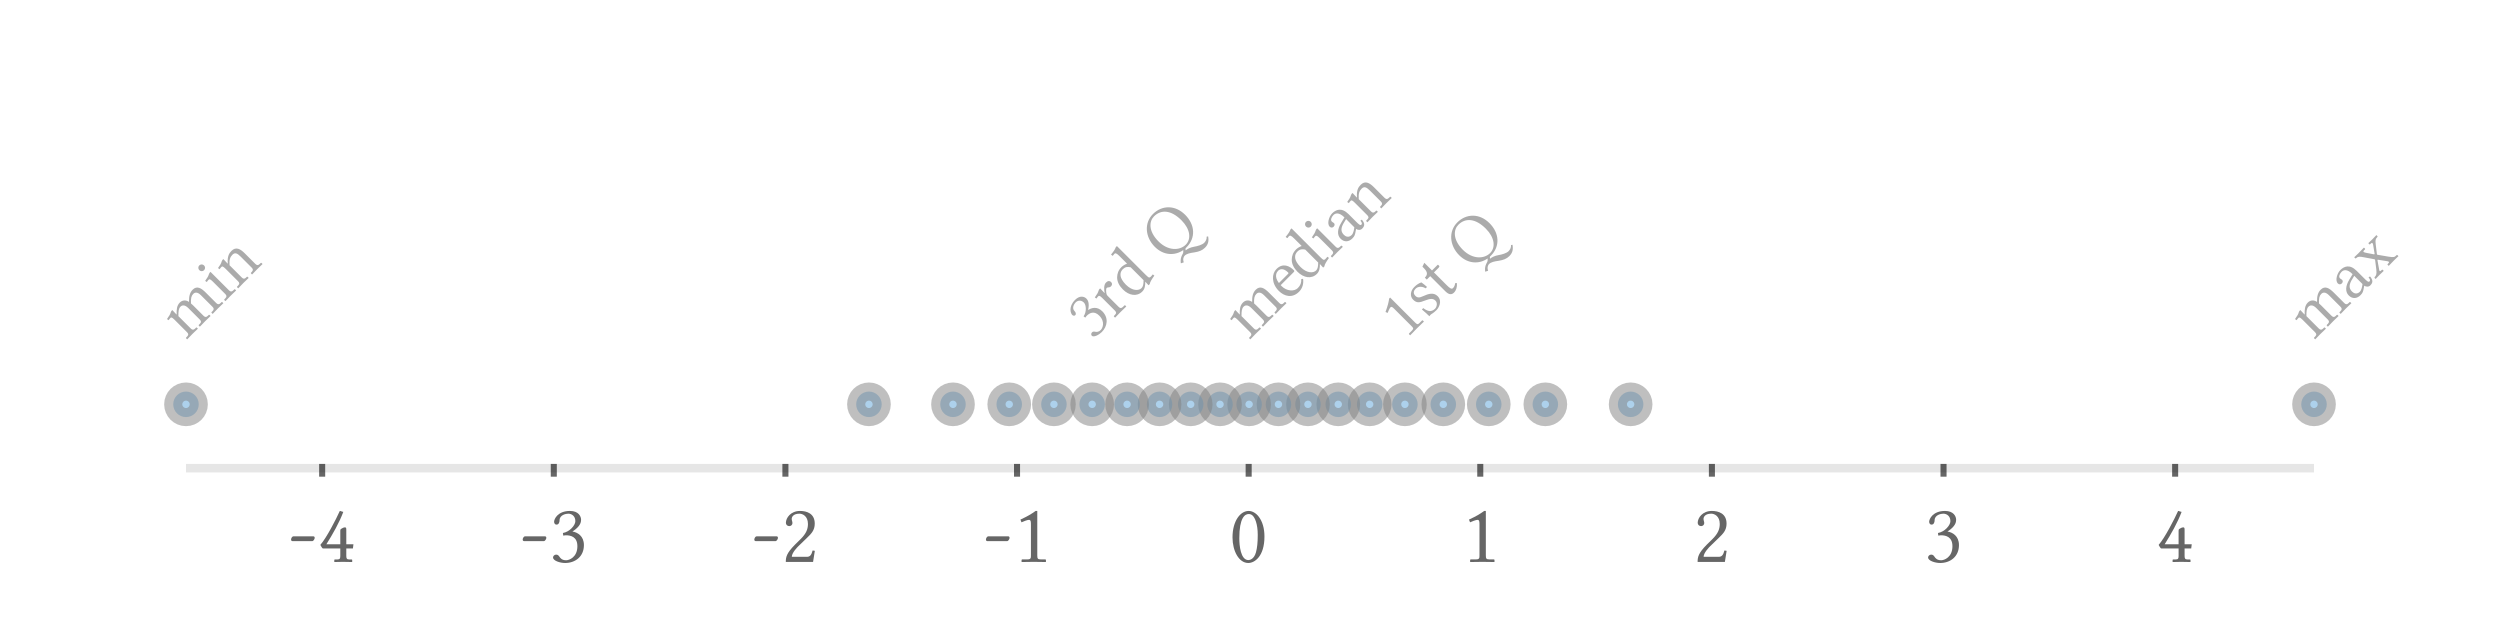
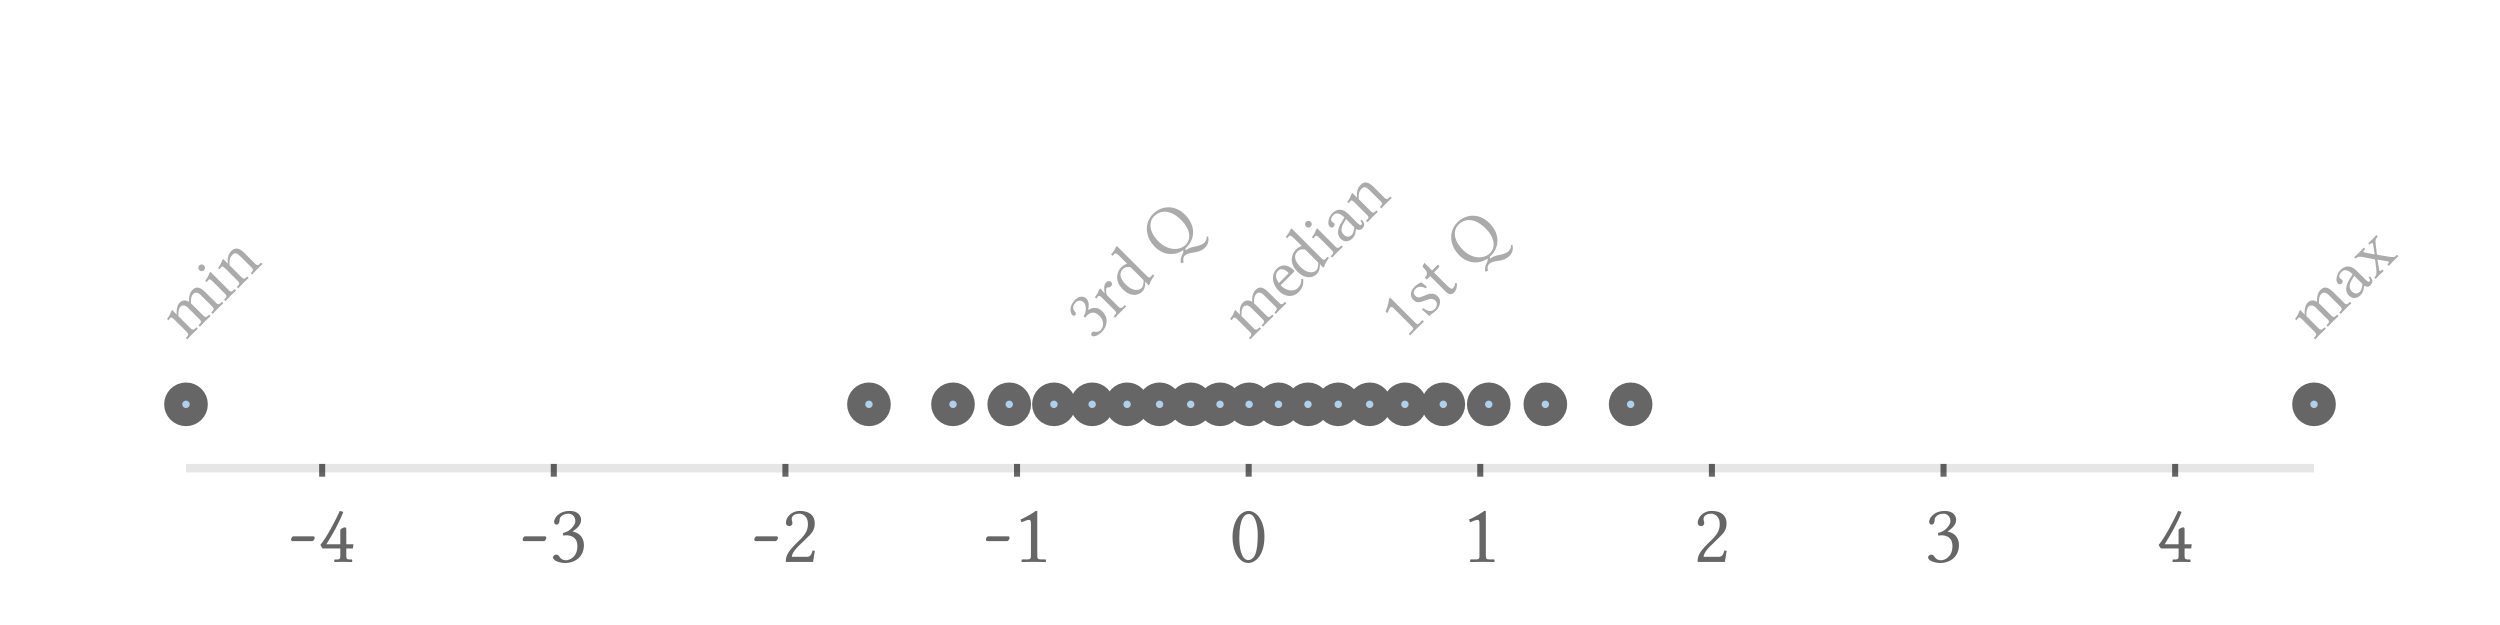
<svg xmlns="http://www.w3.org/2000/svg" height="150" stroke-opacity="1" viewBox="0 0 600 150" font-size="1" width="600" stroke="rgb(0,0,0)" version="1.1">
  <defs />
  <g stroke-linejoin="miter" stroke-opacity="1.0" fill-opacity="0.33" stroke="rgb(0,0,0)" fill-rule="evenodd" stroke-width="0.0" fill="rgb(0,0,0)" stroke-linecap="butt" stroke-miterlimit="10.0">
    <path d="M 555.363,81.716 ZM 561.723,73.631 l -2.755,-2.755 c -0.802,-0.802 -1.413,-0.79 -1.869 -0.335c -0.467,0.467 -0.599,1.078 -0.539 2.288c 0.168,0.12 0.335,0.287 0.503 0.455l 2.503,2.503 c 0.347,0.347 0.647,0.407 1.042 0.012l 0.204,-0.204 c 0.06,-0.06 0.144,-0.072 0.204 -0.012l 0.228,0.228 l -0,0.048 c 0,-0 -0.827,0.779 -1.294 1.246c -0.431,0.431 -1.234,1.282 -1.234 1.282l -0.048,0 l -0.228,-0.228 c -0.06,-0.06 -0.06,-0.132 0 -0.192l 0.24,-0.24 c 0.407,-0.407 0.335,-0.695 -0.012 -1.042l -2.731,-2.731 c -0.802,-0.802 -1.449,-0.802 -1.905 -0.347c -0.419,0.419 -0.515,1.114 -0.491 2.264l 2.97,2.97 c 0.347,0.347 0.647,0.407 1.042 0.012l 0.228,-0.228 c 0.048,-0.048 0.132,-0.06 0.192 -0l 0.228,0.228 l -0,0.048 c 0,-0 -0.839,0.79 -1.306 1.258c -0.431,0.431 -1.222,1.27 -1.222 1.27l -0.048,0 l -0.228,-0.228 c -0.06,-0.06 -0.06,-0.132 0 -0.192l 0.228,-0.228 c 0.407,-0.407 0.335,-0.695 -0.012 -1.042l -2.982,-2.982 c -0.683,-0.683 -0.839,-0.623 -0.994 -0.467c -0.156,0.156 -0.287,0.311 -0.443 0.563l -0.395,-0.276 c 0.623,-0.886 0.743,-1.102 0.898 -1.593c 0.06,-0.18 0.12,-0.311 0.204 -0.395l 0.18,-0.18 l 1.006,1.078 l 0.036,-0.036 c -0.036,-1.162 0.024,-2.108 0.767 -2.851c 0.671,-0.671 1.581,-0.599 2.192 -0.132c -0.024,-1.413 0.228,-2.288 0.874 -2.935c 1.054,-1.054 2.108,-0.359 3.174 0.707l 2.491,2.491 c 0.347,0.347 0.647,0.407 1.042 0.012l 0.228,-0.228 c 0.048,-0.048 0.132,-0.06 0.192 -0l 0.228,0.228 l -0,0.048 c 0,-0 -0.839,0.79 -1.306 1.258c -0.431,0.431 -1.222,1.27 -1.222 1.27l -0.048,0 l -0.228,-0.228 c -0.06,-0.06 -0.06,-0.132 0 -0.192l 0.228,-0.228 c 0.395,-0.395 0.335,-0.695 -0.012 -1.042ZM 564.466,72.613 ZM 565.017,66.192 l -0.707,1.186 c -0.731,1.377 -0.335,2.084 0.204 2.623c 0.371,0.371 1.114,0.755 1.869 -0c 0.359,-0.359 0.563,-1.258 0.611 -1.833l -1.976,-1.976 ZM 565.017,66.192 ZM 568.862,68.504 c -0.455,0.455 -1.114,0.299 -1.449 0.06l -0.084,0.467 c -0.168,0.934 -0.252,1.258 -0.802 1.809c -0.839,0.839 -1.929,0.97 -2.827 0.072c -0.91,-0.91 -0.755,-2.312 0.096 -3.737l 0.827,-1.377 c -1.353,-1.353 -2.228,-0.982 -2.635 -0.575c -0.455,0.455 -0.779,1.186 -0.407 1.557c 0.132,0.132 0.228,0.18 0.276 0.204c 0.072,0.024 0.168,0.096 0.252 0.18c 0.156,0.156 0.276,0.515 -0.072 0.862c -0.287,0.287 -0.671,0.287 -0.958 -0c -0.695,-0.695 -0.18,-2.432 0.587 -3.198c 0.874,-0.874 2.24,-1.521 3.941 0.18l 1.761,1.761 c 0.731,0.731 1.054,1.03 1.33 0.755c 0.264,-0.264 0,-0.671 -0.252 -0.946l 0.359,-0.24 c 0.802,0.946 0.671,1.557 0.06 2.168ZM 569.868,67.211 ZM 567.413,60.036 c -0.24,0.24 -0.228,0.347 -0.144 0.431c 0.06,0.06 0.216,0.12 0.563 0.204l 1.809,0.347 c 0.108,0.036 0.18,0.036 0.228 -0.012c 0.036,-0.036 0.036,-0.084 0.024 -0.192l -0.311,-1.869 c -0.036,-0.299 -0.096,-0.503 -0.192 -0.599c -0.096,-0.096 -0.228,-0.06 -0.395 0.108l -0.192,0.192 c -0.036,0.036 -0.096,0.048 -0.156 -0.012l -0.228,-0.228 l 0,-0.072 c 0,-0 0.587,-0.539 0.958 -0.91c 0.383,-0.383 0.946,-0.994 0.946 -0.994l 0.036,0.012 l 0.228,0.228 c 0.084,0.084 0.024,0.168 -0.048 0.24c -0.443,0.443 -0.479,0.767 -0.359 1.773l 0.276,2.288 c 0.012,0.06 0.024,0.096 0.048 0.12c 0.024,0.024 0.072,0.048 0.132 0.06l 2.599,0.443 c 1.33,0.228 1.497,0.084 1.881 -0.299c 0.12,-0.12 0.192,-0.144 0.264 -0.072l 0.228,0.228 l 0.012,0.036 c 0,-0 -0.671,0.623 -1.078 1.03c -0.491,0.491 -1.222,1.27 -1.222 1.27l -0.048,0 l -0.228,-0.228 c -0.06,-0.06 -0.072,-0.12 -0.012 -0.18l 0.144,-0.144 c 0.192,-0.192 0.24,-0.311 0.144 -0.407c -0.108,-0.108 -0.419,-0.156 -0.862 -0.216l -1.653,-0.264 c -0.108,-0.012 -0.156,-0.012 -0.192 0.024c -0.024,0.024 -0.024,0.096 -0 0.216l 0.335,1.845 c 0.06,0.419 0.084,0.515 0.168 0.599c 0.084,0.084 0.204,0.06 0.383 -0.12l 0.168,-0.168 c 0.06,-0.06 0.12,-0.048 0.18 0.012l 0.228,0.228 l -0,0.048 c 0,-0 -0.647,0.599 -1.03 0.982c -0.347,0.347 -0.874,0.922 -0.874 0.922l -0.048,0 l -0.204,-0.204 c -0.072,-0.072 -0.072,-0.168 0.036 -0.276c 0.287,-0.287 0.503,-0.623 0.359 -1.773l -0.287,-2.3 c -0.012,-0.036 -0.024,-0.072 -0.06 -0.108c -0.036,-0.036 -0.072,-0.048 -0.132 -0.06l -2.563,-0.479 c -0.827,-0.156 -1.33,-0.228 -1.749 0.192c -0.084,0.084 -0.204,0.132 -0.252 0.084l -0.228,-0.228 l -0.012,-0.06 l 0.97,-0.922 l 1.306,-1.353 l 0.072,-0 l 0.216,0.216 c 0.06,0.06 0.048,0.144 -0 0.192l -0.18,0.18 Z" />
  </g>
  <g stroke-linejoin="miter" stroke-opacity="1.0" fill-opacity="0.33" stroke="rgb(0,0,0)" fill-rule="evenodd" stroke-width="0.0" fill="rgb(0,0,0)" stroke-linecap="butt" stroke-miterlimit="10.0">
    <path d="M 337.179,81.716 ZM 333.717,73.751 c -0.228,0.228 -0.539,0.97 -0.683 1.353l -0.515,-0.228 c 0.563,-1.545 0.719,-2.204 0.886 -3.234l 0.228,-0.228 l 6.025,6.025 c 0.431,0.431 0.611,0.491 1.006 0.096l 0.623,-0.623 c 0.036,-0.036 0.12,-0.072 0.192 -0l 0.264,0.264 l -1.665,1.617 l -1.641,1.689 l -0.264,-0.264 c -0.024,-0.048 -0.072,-0.12 0 -0.192l 0.719,-0.719 c 0.455,-0.455 0.252,-0.659 -0.096 -1.006l -4.12,-4.12 c -0.407,-0.407 -0.695,-0.695 -0.958 -0.431ZM 342.425,76.47 ZM 341.263,74.278 l 0.311,-0.335 c 0.335,0.264 1.042,0.707 1.581 0.719c 0.252,0.012 0.79,-0.096 1.234 -0.539c 0.419,-0.419 0.707,-1.377 0.12 -1.964c -0.515,-0.515 -1.15,-0.575 -2.503 -0.036c -1.258,0.491 -1.964,0.695 -2.863 -0.204c -0.802,-0.802 -0.671,-2.084 0.276 -3.03c 0.599,-0.599 1.15,-0.934 1.713 -1.114c 0.455,0.311 0.898,0.683 1.353 1.09l -0.311,0.335 c -1.234,-0.731 -2.144,-0.204 -2.396 0.048c -0.455,0.455 -0.743,1.102 -0.084 1.761c 0.479,0.479 0.946,0.491 1.845 0.072c 1.33,-0.611 2.539,-0.958 3.498 -0c 1.186,1.186 0.276,2.791 -0.287 3.354c -0.419,0.419 -0.815,0.719 -1.21 0.946c -0.096,0.072 -0.168,0.12 -0.252 0.204c -0.06,0.06 -0.144,0.168 -0.24 0.311c -0.503,-0.503 -1.15,-1.078 -1.785 -1.617ZM 346.869,72.026 ZM 344.15,65.378 l 3.066,3.066 c 0.743,0.743 1.174,1.03 1.497 0.707c 0.311,-0.311 0.455,-0.647 0.527 -1.198l 0.419,-0.012 c 0.06,0.994 -0.156,1.737 -0.707 2.288c -0.551,0.551 -1.21,0.539 -2.06 -0.311l -3.641,-3.641 l -0.779,0.779 c -0.036,0.036 -0.06,0.036 -0.096 0l -0.371,-0.371 c -0.036,-0.036 -0.036,-0.06 -0.012 -0.084c 0.802,-0.802 0.527,-1.461 -0.383 -2.372l -0.228,-0.228 l 0.455,-0.934 l 1.845,1.845 l 1.318,-1.318 c 0.06,-0.06 0.12,-0.072 0.168 -0.024l 0.24,0.24 c 0.108,0.108 -0.012,0.323 -0.132 0.443l -1.126,1.126 ZM 353.481,65.414 ZM 350.007,53.939 c -1.15,1.15 -1.425,3.51 1.09 6.025c 2.3,2.3 5.091,2.216 6.528 0.779c 1.365,-1.365 1.114,-3.725 -1.03 -5.869c -2.491,-2.491 -4.899,-2.623 -6.588 -0.934ZM 350.007,53.939 ZM 357.469,53.544 c 2.396,2.396 2.611,5.558 0.323 7.846l -0.204,0.204 c -0.048,0.192 -0,0.407 0.024 0.503c 0.431,-0.359 1.15,-0.719 1.988 -0.862c 0.886,-0.144 1.976,-0.467 2.455 -0.946c 0.347,-0.347 0.659,-0.898 0.587 -1.473l 0.359,-0.072 c 0.204,1.138 0.012,1.952 -0.755 2.719c -0.671,0.671 -1.473,0.946 -2.503 1.114c -1.09,0.156 -1.893,0.311 -2.396 0.815c -0.18,0.18 -0.503,0.79 -0.192 1.581l -0.695,0.24 c -0.06,-0.252 -0.204,-1.162 0.395 -2.192c 0.096,-0.168 0.18,-0.347 0.168 -0.455c -0.012,-0.132 -0.012,-0.371 0.012 -0.539c -2.024,1.425 -4.743,1.318 -6.827 -0.767c -2.348,-2.348 -2.599,-5.737 -0.455 -7.881c 2.156,-2.156 5.342,-2.204 7.714 0.168Z" />
  </g>
  <g stroke-linejoin="miter" stroke-opacity="1.0" fill-opacity="0.33" stroke="rgb(0,0,0)" fill-rule="evenodd" stroke-width="0.0" fill="rgb(0,0,0)" stroke-linecap="butt" stroke-miterlimit="10.0">
    <path d="M 299.788,81.716 ZM 306.148,73.631 l -2.755,-2.755 c -0.802,-0.802 -1.413,-0.79 -1.869 -0.335c -0.467,0.467 -0.599,1.078 -0.539 2.288c 0.168,0.12 0.335,0.287 0.503 0.455l 2.503,2.503 c 0.347,0.347 0.647,0.407 1.042 0.012l 0.204,-0.204 c 0.06,-0.06 0.144,-0.072 0.204 -0.012l 0.228,0.228 l -0,0.048 c 0,-0 -0.827,0.779 -1.294 1.246c -0.431,0.431 -1.234,1.282 -1.234 1.282l -0.048,0 l -0.228,-0.228 c -0.06,-0.06 -0.06,-0.132 0 -0.192l 0.24,-0.24 c 0.407,-0.407 0.335,-0.695 -0.012 -1.042l -2.731,-2.731 c -0.802,-0.802 -1.449,-0.802 -1.905 -0.347c -0.419,0.419 -0.515,1.114 -0.491 2.264l 2.97,2.97 c 0.347,0.347 0.647,0.407 1.042 0.012l 0.228,-0.228 c 0.048,-0.048 0.132,-0.06 0.192 -0l 0.228,0.228 l -0,0.048 c 0,-0 -0.839,0.79 -1.306 1.258c -0.431,0.431 -1.222,1.27 -1.222 1.27l -0.048,0 l -0.228,-0.228 c -0.06,-0.06 -0.06,-0.132 0 -0.192l 0.228,-0.228 c 0.407,-0.407 0.335,-0.695 -0.012 -1.042l -2.982,-2.982 c -0.683,-0.683 -0.839,-0.623 -0.994 -0.467c -0.156,0.156 -0.287,0.311 -0.443 0.563l -0.395,-0.276 c 0.623,-0.886 0.743,-1.102 0.898 -1.593c 0.06,-0.18 0.12,-0.311 0.204 -0.395l 0.18,-0.18 l 1.006,1.078 l 0.036,-0.036 c -0.036,-1.162 0.024,-2.108 0.767 -2.851c 0.671,-0.671 1.581,-0.599 2.192 -0.132c -0.024,-1.413 0.228,-2.288 0.874 -2.935c 1.054,-1.054 2.108,-0.359 3.174 0.707l 2.491,2.491 c 0.347,0.347 0.647,0.407 1.042 0.012l 0.228,-0.228 c 0.048,-0.048 0.132,-0.06 0.192 -0l 0.228,0.228 l -0,0.048 c 0,-0 -0.839,0.79 -1.306 1.258c -0.431,0.431 -1.222,1.27 -1.222 1.27l -0.048,0 l -0.228,-0.228 c -0.06,-0.06 -0.06,-0.132 0 -0.192l 0.228,-0.228 c 0.395,-0.395 0.335,-0.695 -0.012 -1.042ZM 308.891,72.613 ZM 306.938,67.929 l 2.204,-2.204 c 0.12,-0.12 0.108,-0.228 0 -0.335c -1.114,-1.114 -1.964,-0.839 -2.396 -0.407c -0.276,0.276 -1.066,1.282 0.192 2.947ZM 306.938,67.929 ZM 312.305,66.971 l 0.431,-0.048 c 0.168,1.078 -0.096,2.228 -0.958 3.09c -1.641,1.641 -3.558,1.114 -4.863 -0.192c -1.821,-1.821 -1.713,-4.109 -0.575 -5.246c 1.581,-1.581 3.186,-0.719 4.192 0.287c 0.132,0.132 0.12,0.287 -0.012 0.419l -3.15,3.15 c 0.06,0.084 0.132,0.156 0.228 0.252c 1.222,1.222 3.018,1.318 3.881 0.455c 0.659,-0.659 0.862,-1.294 0.827 -2.168ZM 313.431,68.073 ZM 316.365,63.006 l -3.102,-3.102 c -0.743,-0.168 -1.318,-0.096 -1.881 0.467c -0.24,0.24 -0.695,0.767 -0.515 1.713c 0.084,0.419 0.395,1.138 1.258 2c 1.569,1.569 3.102,1.473 3.749 0.827c 0.395,-0.395 0.479,-0.958 0.491 -1.905ZM 316.365,63.006 ZM 309.969,54.813 l 6.923,6.923 c 0.359,0.359 0.575,0.527 0.683 0.587c 0.144,0.072 0.347,0.012 0.443 -0.084c 0.144,-0.144 0.407,-0.407 0.551 -0.623l 0.383,0.287 c -0.575,0.815 -1.066,1.569 -1.102 2.036l -0.287,0.287 l -0.79,-0.862 c 0.012,0.922 -0.096,1.749 -0.707 2.36c -1.294,1.294 -3.186,0.982 -4.659 -0.491c -0.886,-0.886 -1.389,-1.869 -1.389 -2.899c 0.024,-0.934 0.287,-1.725 1.078 -2.515c 0.24,-0.24 0.874,-0.659 1.306 -0.779l -1.833,-1.833 c -0.683,-0.683 -0.982,-0.767 -1.222 -0.527l -0.347,0.443 c -0.024,0.024 -0.084,0.036 -0.12 -0l -0.323,-0.276 c 0.192,-0.192 0.551,-0.695 0.719 -0.934c 0.18,-0.276 0.299,-0.491 0.431 -0.839l 0.264,-0.264 ZM 319.348,62.156 ZM 313.443,54.382 c -0.311,-0.311 -0.323,-0.827 -0.012 -1.138c 0.323,-0.323 0.839,-0.311 1.15 -0c 0.323,0.323 0.323,0.827 -0 1.15c -0.311,0.311 -0.815,0.311 -1.138 -0.012ZM 313.443,54.382 ZM 320.558,59.221 c 0.347,0.347 0.659,0.395 1.042 0.012l 0.228,-0.228 c 0.06,-0.06 0.144,-0.072 0.204 -0.012l 0.228,0.228 l -0,0.048 c 0,-0 -0.85,0.802 -1.318 1.27c -0.419,0.419 -1.21,1.258 -1.21 1.258l -0.048,0 l -0.228,-0.228 c -0.06,-0.06 -0.06,-0.132 0 -0.192l 0.228,-0.228 c 0.395,-0.395 0.335,-0.695 -0.012 -1.042l -2.982,-2.982 c -0.635,-0.635 -0.839,-0.623 -1.006 -0.455c -0.156,0.156 -0.287,0.311 -0.443 0.563l -0.395,-0.276 c 0.635,-0.898 0.719,-1.078 0.898 -1.593c 0.084,-0.18 0.12,-0.311 0.204 -0.395l 0.18,-0.18 l 4.432,4.432 ZM 322.51,58.994 ZM 323.061,52.574 l -0.707,1.186 c -0.731,1.377 -0.335,2.084 0.204 2.623c 0.371,0.371 1.114,0.755 1.869 -0c 0.359,-0.359 0.563,-1.258 0.611 -1.833l -1.976,-1.976 ZM 323.061,52.574 ZM 326.906,54.885 c -0.455,0.455 -1.114,0.299 -1.449 0.06l -0.084,0.467 c -0.168,0.934 -0.252,1.258 -0.802 1.809c -0.839,0.839 -1.929,0.97 -2.827 0.072c -0.91,-0.91 -0.755,-2.312 0.096 -3.737l 0.827,-1.377 c -1.353,-1.353 -2.228,-0.982 -2.635 -0.575c -0.455,0.455 -0.779,1.186 -0.407 1.557c 0.132,0.132 0.228,0.18 0.276 0.204c 0.072,0.024 0.168,0.096 0.252 0.18c 0.156,0.156 0.276,0.515 -0.072 0.862c -0.287,0.287 -0.671,0.287 -0.958 -0c -0.695,-0.695 -0.18,-2.432 0.587 -3.198c 0.874,-0.874 2.24,-1.521 3.941 0.18l 1.761,1.761 c 0.731,0.731 1.054,1.03 1.33 0.755c 0.264,-0.264 0,-0.671 -0.252 -0.946l 0.359,-0.24 c 0.802,0.946 0.671,1.557 0.06 2.168ZM 327.912,53.592 ZM 331.41,48.369 l -2.623,-2.623 c -0.839,-0.839 -1.377,-1.09 -2.012 -0.455c -0.527,0.527 -0.779,1.186 -0.671 2.515l 2.935,2.935 c 0.347,0.347 0.647,0.407 1.042 0.012l 0.168,-0.168 c 0.06,-0.06 0.132,-0.06 0.192 -0l 0.228,0.228 l -0,0.048 c 0,-0 -0.779,0.731 -1.246 1.198c -0.431,0.431 -1.222,1.27 -1.222 1.27l -0.048,0 l -0.228,-0.228 c -0.06,-0.06 -0.06,-0.132 0 -0.192l 0.228,-0.228 c 0.407,-0.407 0.335,-0.695 -0.012 -1.042l -2.982,-2.982 c -0.647,-0.647 -0.827,-0.635 -0.994 -0.467c -0.156,0.156 -0.287,0.311 -0.443 0.563l -0.395,-0.276 c 0.419,-0.587 0.719,-1.006 0.886 -1.581c 0.072,-0.192 0.132,-0.323 0.216 -0.407l 0.18,-0.18 l 1.03,1.102 l 0.036,-0.036 c -0.132,-1.665 0.276,-2.408 0.886 -3.018c 1.078,-1.078 2.132,-0.479 3.198 0.587l 2.539,2.539 c 0.347,0.347 0.659,0.395 1.042 0.012l 0.228,-0.228 c 0.06,-0.06 0.144,-0.072 0.204 -0.012l 0.228,0.228 l -0,0.048 c 0,-0 -0.85,0.802 -1.318 1.27c -0.419,0.419 -1.15,1.198 -1.15 1.198l -0.048,0 l -0.228,-0.228 c -0.06,-0.06 -0.06,-0.132 0 -0.192l 0.168,-0.168 c 0.395,-0.395 0.335,-0.695 -0.012 -1.042Z" />
  </g>
  <g stroke-linejoin="miter" stroke-opacity="1.0" fill-opacity="0.33" stroke="rgb(0,0,0)" fill-rule="evenodd" stroke-width="0.0" fill="rgb(0,0,0)" stroke-linecap="butt" stroke-miterlimit="10.0">
    <path d="M 262.119,81.716 ZM 258.154,72.577 c -0.299,0.299 -1.006,1.341 -0.276 2.072c 0.216,0.216 0.503,0.671 0.18 0.994c -0.311,0.311 -0.683,-0.012 -0.719 -0.048c -0.371,-0.371 -0.982,-1.964 0.683 -3.629c 1.162,-1.162 2.24,-0.779 2.719 -0.299c 0.299,0.299 0.802,0.994 0.407 2.755c 0.779,-0.563 2.156,-0.958 3.402 0.287c 1.581,1.581 1.234,3.629 -0.12 4.983c -0.683,0.683 -1.94,1.341 -2.396 0.886c -0.18,-0.18 -0.204,-0.563 0.036 -0.802c 0.228,-0.228 0.455,-0.216 0.719 -0.168c 0.335,0.072 0.839,0.144 1.413 -0.431c 0.395,-0.395 1.126,-1.917 -0.383 -3.426c -1.282,-1.282 -2.384,-0.587 -3.03 0.06c -0.108,0.108 -0.216,0.264 -0.323 0.419l -0.407,-0.311 c 0.767,-1.078 0.635,-2.743 0.084 -3.294c -0.683,-0.683 -1.497,-0.539 -1.988 -0.048ZM 267.366,76.47 ZM 267.569,74.541 l -2.982,-2.982 c -0.599,-0.599 -0.815,-0.647 -0.994 -0.467c -0.156,0.156 -0.287,0.311 -0.443 0.563l -0.395,-0.276 c 0.623,-0.886 0.719,-1.054 0.898 -1.593c 0.06,-0.18 0.12,-0.311 0.204 -0.395l 0.18,-0.18 l 1.042,1.114 l 0.036,-0.036 c -0.156,-0.779 -0.24,-1.917 0.323 -2.479c 0.491,-0.491 0.91,-0.431 1.222 -0.12c 0.311,0.311 0.299,0.707 -0.012 1.018c -0.24,0.24 -0.467,0.276 -0.707 0.276c -0.144,0 -0.264,0.048 -0.347 0.132c -0.132,0.132 -0.18,0.611 -0.06 1.306c 0.024,0.192 0.12,0.407 0.276 0.563l 2.659,2.659 c 0.347,0.347 0.647,0.407 1.042 0.012l 0.347,-0.347 c 0.06,-0.06 0.144,-0.072 0.204 -0.012l 0.228,0.228 l -0,0.048 c 0,-0 -0.97,0.922 -1.437 1.389c -0.431,0.431 -1.222,1.27 -1.222 1.27l -0.036,-0.012 l -0.228,-0.228 c -0.06,-0.06 -0.072,-0.12 -0.012 -0.18l 0.228,-0.228 c 0.407,-0.407 0.335,-0.695 -0.012 -1.042ZM 271.522,72.313 ZM 274.457,67.247 l -3.102,-3.102 c -0.743,-0.168 -1.318,-0.096 -1.881 0.467c -0.24,0.24 -0.695,0.767 -0.515 1.713c 0.084,0.419 0.395,1.138 1.258 2c 1.569,1.569 3.102,1.473 3.749 0.827c 0.395,-0.395 0.479,-0.958 0.491 -1.905ZM 274.457,67.247 ZM 268.06,59.054 l 6.923,6.923 c 0.359,0.359 0.575,0.527 0.683 0.587c 0.144,0.072 0.347,0.012 0.443 -0.084c 0.144,-0.144 0.407,-0.407 0.551 -0.623l 0.383,0.287 c -0.575,0.815 -1.066,1.569 -1.102 2.036l -0.287,0.287 l -0.79,-0.862 c 0.012,0.922 -0.096,1.749 -0.707 2.36c -1.294,1.294 -3.186,0.982 -4.659 -0.491c -0.886,-0.886 -1.389,-1.869 -1.389 -2.899c 0.024,-0.934 0.287,-1.725 1.078 -2.515c 0.24,-0.24 0.874,-0.659 1.306 -0.779l -1.833,-1.833 c -0.683,-0.683 -0.982,-0.767 -1.222 -0.527l -0.347,0.443 c -0.024,0.024 -0.084,0.036 -0.12 -0l -0.323,-0.276 c 0.192,-0.192 0.551,-0.695 0.719 -0.934c 0.18,-0.276 0.299,-0.491 0.431 -0.839l 0.264,-0.264 ZM 280.434,63.402 ZM 276.96,51.927 c -1.15,1.15 -1.425,3.51 1.09 6.025c 2.3,2.3 5.091,2.216 6.528 0.779c 1.365,-1.365 1.114,-3.725 -1.03 -5.869c -2.491,-2.491 -4.899,-2.623 -6.588 -0.934ZM 276.96,51.927 ZM 284.422,51.531 c 2.396,2.396 2.611,5.558 0.323 7.846l -0.204,0.204 c -0.048,0.192 -0,0.407 0.024 0.503c 0.431,-0.359 1.15,-0.719 1.988 -0.862c 0.886,-0.144 1.976,-0.467 2.455 -0.946c 0.347,-0.347 0.659,-0.898 0.587 -1.473l 0.359,-0.072 c 0.204,1.138 0.012,1.952 -0.755 2.719c -0.671,0.671 -1.473,0.946 -2.503 1.114c -1.09,0.156 -1.893,0.311 -2.396 0.815c -0.18,0.18 -0.503,0.79 -0.192 1.581l -0.695,0.24 c -0.06,-0.252 -0.204,-1.162 0.395 -2.192c 0.096,-0.168 0.18,-0.347 0.168 -0.455c -0.012,-0.132 -0.012,-0.371 0.012 -0.539c -2.024,1.425 -4.743,1.318 -6.827 -0.767c -2.348,-2.348 -2.599,-5.737 -0.455 -7.881c 2.156,-2.156 5.342,-2.204 7.714 0.168Z" />
  </g>
  <g stroke-linejoin="miter" stroke-opacity="1.0" fill-opacity="0.33" stroke="rgb(0,0,0)" fill-rule="evenodd" stroke-width="0.0" fill="rgb(0,0,0)" stroke-linecap="butt" stroke-miterlimit="10.0">
    <path d="M 44.637,81.716 ZM 50.998,73.631 l -2.755,-2.755 c -0.802,-0.802 -1.413,-0.79 -1.869 -0.335c -0.467,0.467 -0.599,1.078 -0.539 2.288c 0.168,0.12 0.335,0.287 0.503 0.455l 2.503,2.503 c 0.347,0.347 0.647,0.407 1.042 0.012l 0.204,-0.204 c 0.06,-0.06 0.144,-0.072 0.204 -0.012l 0.228,0.228 l -0,0.048 c 0,-0 -0.827,0.779 -1.294 1.246c -0.431,0.431 -1.234,1.282 -1.234 1.282l -0.048,0 l -0.228,-0.228 c -0.06,-0.06 -0.06,-0.132 0 -0.192l 0.24,-0.24 c 0.407,-0.407 0.335,-0.695 -0.012 -1.042l -2.731,-2.731 c -0.802,-0.802 -1.449,-0.802 -1.905 -0.347c -0.419,0.419 -0.515,1.114 -0.491 2.264l 2.97,2.97 c 0.347,0.347 0.647,0.407 1.042 0.012l 0.228,-0.228 c 0.048,-0.048 0.132,-0.06 0.192 -0l 0.228,0.228 l -0,0.048 c 0,-0 -0.839,0.79 -1.306 1.258c -0.431,0.431 -1.222,1.27 -1.222 1.27l -0.048,0 l -0.228,-0.228 c -0.06,-0.06 -0.06,-0.132 0 -0.192l 0.228,-0.228 c 0.407,-0.407 0.335,-0.695 -0.012 -1.042l -2.982,-2.982 c -0.683,-0.683 -0.839,-0.623 -0.994 -0.467c -0.156,0.156 -0.287,0.311 -0.443 0.563l -0.395,-0.276 c 0.623,-0.886 0.743,-1.102 0.898 -1.593c 0.06,-0.18 0.12,-0.311 0.204 -0.395l 0.18,-0.18 l 1.006,1.078 l 0.036,-0.036 c -0.036,-1.162 0.024,-2.108 0.767 -2.851c 0.671,-0.671 1.581,-0.599 2.192 -0.132c -0.024,-1.413 0.228,-2.288 0.874 -2.935c 1.054,-1.054 2.108,-0.359 3.174 0.707l 2.491,2.491 c 0.347,0.347 0.647,0.407 1.042 0.012l 0.228,-0.228 c 0.048,-0.048 0.132,-0.06 0.192 -0l 0.228,0.228 l -0,0.048 c 0,-0 -0.839,0.79 -1.306 1.258c -0.431,0.431 -1.222,1.27 -1.222 1.27l -0.048,0 l -0.228,-0.228 c -0.06,-0.06 -0.06,-0.132 0 -0.192l 0.228,-0.228 c 0.395,-0.395 0.335,-0.695 -0.012 -1.042ZM 53.741,72.613 ZM 47.836,64.839 c -0.311,-0.311 -0.323,-0.827 -0.012 -1.138c 0.323,-0.323 0.839,-0.311 1.15 -0c 0.323,0.323 0.323,0.827 -0 1.15c -0.311,0.311 -0.815,0.311 -1.138 -0.012ZM 47.836,64.839 ZM 54.95,69.678 c 0.347,0.347 0.659,0.395 1.042 0.012l 0.228,-0.228 c 0.06,-0.06 0.144,-0.072 0.204 -0.012l 0.228,0.228 l -0,0.048 c 0,-0 -0.85,0.802 -1.318 1.27c -0.419,0.419 -1.21,1.258 -1.21 1.258l -0.048,0 l -0.228,-0.228 c -0.06,-0.06 -0.06,-0.132 0 -0.192l 0.228,-0.228 c 0.395,-0.395 0.335,-0.695 -0.012 -1.042l -2.982,-2.982 c -0.635,-0.635 -0.839,-0.623 -1.006 -0.455c -0.156,0.156 -0.287,0.311 -0.443 0.563l -0.395,-0.276 c 0.635,-0.898 0.719,-1.078 0.898 -1.593c 0.084,-0.18 0.12,-0.311 0.204 -0.395l 0.18,-0.18 l 4.432,4.432 ZM 56.903,69.451 ZM 60.401,64.228 l -2.623,-2.623 c -0.839,-0.839 -1.377,-1.09 -2.012 -0.455c -0.527,0.527 -0.779,1.186 -0.671 2.515l 2.935,2.935 c 0.347,0.347 0.647,0.407 1.042 0.012l 0.168,-0.168 c 0.06,-0.06 0.132,-0.06 0.192 -0l 0.228,0.228 l -0,0.048 c 0,-0 -0.779,0.731 -1.246 1.198c -0.431,0.431 -1.222,1.27 -1.222 1.27l -0.048,0 l -0.228,-0.228 c -0.06,-0.06 -0.06,-0.132 0 -0.192l 0.228,-0.228 c 0.407,-0.407 0.335,-0.695 -0.012 -1.042l -2.982,-2.982 c -0.647,-0.647 -0.827,-0.635 -0.994 -0.467c -0.156,0.156 -0.287,0.311 -0.443 0.563l -0.395,-0.276 c 0.419,-0.587 0.719,-1.006 0.886 -1.581c 0.072,-0.192 0.132,-0.323 0.216 -0.407l 0.18,-0.18 l 1.03,1.102 l 0.036,-0.036 c -0.132,-1.665 0.276,-2.408 0.886 -3.018c 1.078,-1.078 2.132,-0.479 3.198 0.587l 2.539,2.539 c 0.347,0.347 0.659,0.395 1.042 0.012l 0.228,-0.228 c 0.06,-0.06 0.144,-0.072 0.204 -0.012l 0.228,0.228 l -0,0.048 c 0,-0 -0.85,0.802 -1.318 1.27c -0.419,0.419 -1.15,1.198 -1.15 1.198l -0.048,0 l -0.228,-0.228 c -0.06,-0.06 -0.06,-0.132 0 -0.192l 0.168,-0.168 c 0.395,-0.395 0.335,-0.695 -0.012 -1.042Z" />
  </g>
-   <g stroke-linejoin="miter" stroke-opacity="0.5" fill-opacity="0.5" stroke="rgb(128,128,128)" stroke-width="4.354" fill="rgb(93,165,218)" stroke-linecap="butt" stroke-miterlimit="10.0">
+   <g stroke-linejoin="miter" stroke-opacity="1.0" fill-opacity="0.5" stroke="rgb(102,102,102)" stroke-width="4.354" fill="rgb(93,165,218)" stroke-linecap="butt" stroke-miterlimit="10.0">
    <path d="M 558.427,97.038 c 0,-1.692 -1.372,-3.064 -3.064 -3.064c -1.692,-0 -3.064,1.372 -3.064 3.064c -0,1.692 1.372,3.064 3.064 3.064c 1.692,0 3.064,-1.372 3.064 -3.064Z" />
  </g>
-   <g stroke-linejoin="miter" stroke-opacity="0.5" fill-opacity="0.5" stroke="rgb(128,128,128)" stroke-width="4.354" fill="rgb(93,165,218)" stroke-linecap="butt" stroke-miterlimit="10.0">
+   <g stroke-linejoin="miter" stroke-opacity="1.0" fill-opacity="0.5" stroke="rgb(102,102,102)" stroke-width="4.354" fill="rgb(93,165,218)" stroke-linecap="butt" stroke-miterlimit="10.0">
    <path d="M 394.417,97.038 c 0,-1.692 -1.372,-3.064 -3.064 -3.064c -1.692,-0 -3.064,1.372 -3.064 3.064c -0,1.692 1.372,3.064 3.064 3.064c 1.692,0 3.064,-1.372 3.064 -3.064Z" />
  </g>
-   <g stroke-linejoin="miter" stroke-opacity="0.5" fill-opacity="0.5" stroke="rgb(128,128,128)" stroke-width="4.354" fill="rgb(93,165,218)" stroke-linecap="butt" stroke-miterlimit="10.0">
+   <g stroke-linejoin="miter" stroke-opacity="1.0" fill-opacity="0.5" stroke="rgb(102,102,102)" stroke-width="4.354" fill="rgb(93,165,218)" stroke-linecap="butt" stroke-miterlimit="10.0">
    <path d="M 373.945,97.038 c 0,-1.692 -1.372,-3.064 -3.064 -3.064c -1.692,-0 -3.064,1.372 -3.064 3.064c -0,1.692 1.372,3.064 3.064 3.064c 1.692,0 3.064,-1.372 3.064 -3.064Z" />
  </g>
-   <g stroke-linejoin="miter" stroke-opacity="0.5" fill-opacity="0.5" stroke="rgb(128,128,128)" stroke-width="4.354" fill="rgb(93,165,218)" stroke-linecap="butt" stroke-miterlimit="10.0">
+   <g stroke-linejoin="miter" stroke-opacity="1.0" fill-opacity="0.5" stroke="rgb(102,102,102)" stroke-width="4.354" fill="rgb(93,165,218)" stroke-linecap="butt" stroke-miterlimit="10.0">
    <path d="M 360.365,97.038 c 0,-1.692 -1.372,-3.064 -3.064 -3.064c -1.692,-0 -3.064,1.372 -3.064 3.064c -0,1.692 1.372,3.064 3.064 3.064c 1.692,0 3.064,-1.372 3.064 -3.064Z" />
  </g>
-   <g stroke-linejoin="miter" stroke-opacity="0.5" fill-opacity="0.5" stroke="rgb(128,128,128)" stroke-width="4.354" fill="rgb(93,165,218)" stroke-linecap="butt" stroke-miterlimit="10.0">
+   <g stroke-linejoin="miter" stroke-opacity="1.0" fill-opacity="0.5" stroke="rgb(102,102,102)" stroke-width="4.354" fill="rgb(93,165,218)" stroke-linecap="butt" stroke-miterlimit="10.0">
    <path d="M 349.455,97.038 c 0,-1.692 -1.372,-3.064 -3.064 -3.064c -1.692,-0 -3.064,1.372 -3.064 3.064c -0,1.692 1.372,3.064 3.064 3.064c 1.692,0 3.064,-1.372 3.064 -3.064Z" />
  </g>
-   <g stroke-linejoin="miter" stroke-opacity="0.5" fill-opacity="0.5" stroke="rgb(128,128,128)" stroke-width="4.354" fill="rgb(93,165,218)" stroke-linecap="butt" stroke-miterlimit="10.0">
+   <g stroke-linejoin="miter" stroke-opacity="1.0" fill-opacity="0.5" stroke="rgb(102,102,102)" stroke-width="4.354" fill="rgb(93,165,218)" stroke-linecap="butt" stroke-miterlimit="10.0">
    <path d="M 340.243,97.038 c 0,-1.692 -1.372,-3.064 -3.064 -3.064c -1.692,-0 -3.064,1.372 -3.064 3.064c -0,1.692 1.372,3.064 3.064 3.064c 1.692,0 3.064,-1.372 3.064 -3.064Z" />
  </g>
-   <g stroke-linejoin="miter" stroke-opacity="0.5" fill-opacity="0.5" stroke="rgb(128,128,128)" stroke-width="4.354" fill="rgb(93,165,218)" stroke-linecap="butt" stroke-miterlimit="10.0">
+   <g stroke-linejoin="miter" stroke-opacity="1.0" fill-opacity="0.5" stroke="rgb(102,102,102)" stroke-width="4.354" fill="rgb(93,165,218)" stroke-linecap="butt" stroke-miterlimit="10.0">
    <path d="M 331.783,97.038 c 0,-1.692 -1.372,-3.064 -3.064 -3.064c -1.692,-0 -3.064,1.372 -3.064 3.064c -0,1.692 1.372,3.064 3.064 3.064c 1.692,0 3.064,-1.372 3.064 -3.064Z" />
  </g>
-   <g stroke-linejoin="miter" stroke-opacity="0.5" fill-opacity="0.5" stroke="rgb(128,128,128)" stroke-width="4.354" fill="rgb(93,165,218)" stroke-linecap="butt" stroke-miterlimit="10.0">
+   <g stroke-linejoin="miter" stroke-opacity="1.0" fill-opacity="0.5" stroke="rgb(102,102,102)" stroke-width="4.354" fill="rgb(93,165,218)" stroke-linecap="butt" stroke-miterlimit="10.0">
    <path d="M 324.244,97.038 c 0,-1.692 -1.372,-3.064 -3.064 -3.064c -1.692,-0 -3.064,1.372 -3.064 3.064c -0,1.692 1.372,3.064 3.064 3.064c 1.692,0 3.064,-1.372 3.064 -3.064Z" />
  </g>
-   <g stroke-linejoin="miter" stroke-opacity="0.5" fill-opacity="0.5" stroke="rgb(128,128,128)" stroke-width="4.354" fill="rgb(93,165,218)" stroke-linecap="butt" stroke-miterlimit="10.0">
+   <g stroke-linejoin="miter" stroke-opacity="1.0" fill-opacity="0.5" stroke="rgb(102,102,102)" stroke-width="4.354" fill="rgb(93,165,218)" stroke-linecap="butt" stroke-miterlimit="10.0">
    <path d="M 316.977,97.038 c 0,-1.692 -1.372,-3.064 -3.064 -3.064c -1.692,-0 -3.064,1.372 -3.064 3.064c -0,1.692 1.372,3.064 3.064 3.064c 1.692,0 3.064,-1.372 3.064 -3.064Z" />
  </g>
-   <g stroke-linejoin="miter" stroke-opacity="0.5" fill-opacity="0.5" stroke="rgb(128,128,128)" stroke-width="4.354" fill="rgb(93,165,218)" stroke-linecap="butt" stroke-miterlimit="10.0">
+   <g stroke-linejoin="miter" stroke-opacity="1.0" fill-opacity="0.5" stroke="rgb(102,102,102)" stroke-width="4.354" fill="rgb(93,165,218)" stroke-linecap="butt" stroke-miterlimit="10.0">
    <path d="M 309.893,97.038 c 0,-1.692 -1.372,-3.064 -3.064 -3.064c -1.692,-0 -3.064,1.372 -3.064 3.064c -0,1.692 1.372,3.064 3.064 3.064c 1.692,0 3.064,-1.372 3.064 -3.064Z" />
  </g>
-   <g stroke-linejoin="miter" stroke-opacity="0.5" fill-opacity="0.5" stroke="rgb(128,128,128)" stroke-width="4.354" fill="rgb(93,165,218)" stroke-linecap="butt" stroke-miterlimit="10.0">
+   <g stroke-linejoin="miter" stroke-opacity="1.0" fill-opacity="0.5" stroke="rgb(102,102,102)" stroke-width="4.354" fill="rgb(93,165,218)" stroke-linecap="butt" stroke-miterlimit="10.0">
    <path d="M 302.852,97.038 c 0,-1.692 -1.372,-3.064 -3.064 -3.064c -1.692,-0 -3.064,1.372 -3.064 3.064c -0,1.692 1.372,3.064 3.064 3.064c 1.692,0 3.064,-1.372 3.064 -3.064Z" />
  </g>
-   <g stroke-linejoin="miter" stroke-opacity="0.5" fill-opacity="0.5" stroke="rgb(128,128,128)" stroke-width="4.354" fill="rgb(93,165,218)" stroke-linecap="butt" stroke-miterlimit="10.0">
+   <g stroke-linejoin="miter" stroke-opacity="1.0" fill-opacity="0.5" stroke="rgb(102,102,102)" stroke-width="4.354" fill="rgb(93,165,218)" stroke-linecap="butt" stroke-miterlimit="10.0">
    <path d="M 295.869,97.038 c 0,-1.692 -1.372,-3.064 -3.064 -3.064c -1.692,-0 -3.064,1.372 -3.064 3.064c -0,1.692 1.372,3.064 3.064 3.064c 1.692,0 3.064,-1.372 3.064 -3.064Z" />
  </g>
-   <g stroke-linejoin="miter" stroke-opacity="0.5" fill-opacity="0.5" stroke="rgb(128,128,128)" stroke-width="4.354" fill="rgb(93,165,218)" stroke-linecap="butt" stroke-miterlimit="10.0">
+   <g stroke-linejoin="miter" stroke-opacity="1.0" fill-opacity="0.5" stroke="rgb(102,102,102)" stroke-width="4.354" fill="rgb(93,165,218)" stroke-linecap="butt" stroke-miterlimit="10.0">
    <path d="M 288.831,97.038 c 0,-1.692 -1.372,-3.064 -3.064 -3.064c -1.692,-0 -3.064,1.372 -3.064 3.064c -0,1.692 1.372,3.064 3.064 3.064c 1.692,0 3.064,-1.372 3.064 -3.064Z" />
  </g>
-   <g stroke-linejoin="miter" stroke-opacity="0.5" fill-opacity="0.5" stroke="rgb(128,128,128)" stroke-width="4.354" fill="rgb(93,165,218)" stroke-linecap="butt" stroke-miterlimit="10.0">
+   <g stroke-linejoin="miter" stroke-opacity="1.0" fill-opacity="0.5" stroke="rgb(102,102,102)" stroke-width="4.354" fill="rgb(93,165,218)" stroke-linecap="butt" stroke-miterlimit="10.0">
    <path d="M 281.36,97.038 c 0,-1.692 -1.372,-3.064 -3.064 -3.064c -1.692,-0 -3.064,1.372 -3.064 3.064c -0,1.692 1.372,3.064 3.064 3.064c 1.692,0 3.064,-1.372 3.064 -3.064Z" />
  </g>
-   <g stroke-linejoin="miter" stroke-opacity="0.5" fill-opacity="0.5" stroke="rgb(128,128,128)" stroke-width="4.354" fill="rgb(93,165,218)" stroke-linecap="butt" stroke-miterlimit="10.0">
+   <g stroke-linejoin="miter" stroke-opacity="1.0" fill-opacity="0.5" stroke="rgb(102,102,102)" stroke-width="4.354" fill="rgb(93,165,218)" stroke-linecap="butt" stroke-miterlimit="10.0">
    <path d="M 273.568,97.038 c 0,-1.692 -1.372,-3.064 -3.064 -3.064c -1.692,-0 -3.064,1.372 -3.064 3.064c -0,1.692 1.372,3.064 3.064 3.064c 1.692,0 3.064,-1.372 3.064 -3.064Z" />
  </g>
-   <g stroke-linejoin="miter" stroke-opacity="0.5" fill-opacity="0.5" stroke="rgb(128,128,128)" stroke-width="4.354" fill="rgb(93,165,218)" stroke-linecap="butt" stroke-miterlimit="10.0">
+   <g stroke-linejoin="miter" stroke-opacity="1.0" fill-opacity="0.5" stroke="rgb(102,102,102)" stroke-width="4.354" fill="rgb(93,165,218)" stroke-linecap="butt" stroke-miterlimit="10.0">
    <path d="M 265.184,97.038 c 0,-1.692 -1.372,-3.064 -3.064 -3.064c -1.692,-0 -3.064,1.372 -3.064 3.064c -0,1.692 1.372,3.064 3.064 3.064c 1.692,0 3.064,-1.372 3.064 -3.064Z" />
  </g>
-   <g stroke-linejoin="miter" stroke-opacity="0.5" fill-opacity="0.5" stroke="rgb(128,128,128)" stroke-width="4.354" fill="rgb(93,165,218)" stroke-linecap="butt" stroke-miterlimit="10.0">
+   <g stroke-linejoin="miter" stroke-opacity="1.0" fill-opacity="0.5" stroke="rgb(102,102,102)" stroke-width="4.354" fill="rgb(93,165,218)" stroke-linecap="butt" stroke-miterlimit="10.0">
    <path d="M 256.008,97.038 c 0,-1.692 -1.372,-3.064 -3.064 -3.064c -1.692,-0 -3.064,1.372 -3.064 3.064c -0,1.692 1.372,3.064 3.064 3.064c 1.692,0 3.064,-1.372 3.064 -3.064Z" />
  </g>
-   <g stroke-linejoin="miter" stroke-opacity="0.5" fill-opacity="0.5" stroke="rgb(128,128,128)" stroke-width="4.354" fill="rgb(93,165,218)" stroke-linecap="butt" stroke-miterlimit="10.0">
+   <g stroke-linejoin="miter" stroke-opacity="1.0" fill-opacity="0.5" stroke="rgb(102,102,102)" stroke-width="4.354" fill="rgb(93,165,218)" stroke-linecap="butt" stroke-miterlimit="10.0">
    <path d="M 245.281,97.038 c 0,-1.692 -1.372,-3.064 -3.064 -3.064c -1.692,-0 -3.064,1.372 -3.064 3.064c -0,1.692 1.372,3.064 3.064 3.064c 1.692,0 3.064,-1.372 3.064 -3.064Z" />
  </g>
-   <g stroke-linejoin="miter" stroke-opacity="0.5" fill-opacity="0.5" stroke="rgb(128,128,128)" stroke-width="4.354" fill="rgb(93,165,218)" stroke-linecap="butt" stroke-miterlimit="10.0">
+   <g stroke-linejoin="miter" stroke-opacity="1.0" fill-opacity="0.5" stroke="rgb(102,102,102)" stroke-width="4.354" fill="rgb(93,165,218)" stroke-linecap="butt" stroke-miterlimit="10.0">
    <path d="M 231.782,97.038 c 0,-1.692 -1.372,-3.064 -3.064 -3.064c -1.692,-0 -3.064,1.372 -3.064 3.064c -0,1.692 1.372,3.064 3.064 3.064c 1.692,0 3.064,-1.372 3.064 -3.064Z" />
  </g>
-   <g stroke-linejoin="miter" stroke-opacity="0.5" fill-opacity="0.5" stroke="rgb(128,128,128)" stroke-width="4.354" fill="rgb(93,165,218)" stroke-linecap="butt" stroke-miterlimit="10.0">
+   <g stroke-linejoin="miter" stroke-opacity="1.0" fill-opacity="0.5" stroke="rgb(102,102,102)" stroke-width="4.354" fill="rgb(93,165,218)" stroke-linecap="butt" stroke-miterlimit="10.0">
    <path d="M 211.612,97.038 c 0,-1.692 -1.372,-3.064 -3.064 -3.064c -1.692,-0 -3.064,1.372 -3.064 3.064c -0,1.692 1.372,3.064 3.064 3.064c 1.692,0 3.064,-1.372 3.064 -3.064Z" />
  </g>
-   <g stroke-linejoin="miter" stroke-opacity="0.5" fill-opacity="0.5" stroke="rgb(128,128,128)" stroke-width="4.354" fill="rgb(93,165,218)" stroke-linecap="butt" stroke-miterlimit="10.0">
+   <g stroke-linejoin="miter" stroke-opacity="1.0" fill-opacity="0.5" stroke="rgb(102,102,102)" stroke-width="4.354" fill="rgb(93,165,218)" stroke-linecap="butt" stroke-miterlimit="10.0">
    <path d="M 47.702,97.038 c 0,-1.692 -1.372,-3.064 -3.064 -3.064c -1.692,-0 -3.064,1.372 -3.064 3.064c -0,1.692 1.372,3.064 3.064 3.064c 1.692,0 3.064,-1.372 3.064 -3.064Z" />
  </g>
  <g stroke-linejoin="miter" stroke-opacity="0.0" fill-opacity="0.1" stroke="rgb(0,0,0)" stroke-width="0.0" fill="rgb(0,0,0)" stroke-linecap="butt" stroke-miterlimit="10.0">
    <path d="M 555.363,113.381 l -0,-2.043 h -510.725 l -0,2.043 Z" />
  </g>
  <g stroke-linejoin="miter" stroke-opacity="1.0" fill-opacity="0.6" stroke="rgb(0,0,0)" fill-rule="evenodd" stroke-width="0.0" fill="rgb(0,0,0)" stroke-linecap="butt" stroke-miterlimit="10.0">
    <path d="M 517.399,134.864 ZM 522.862,127.348 c 0,-0.148 0.021,-0.318 0.212 -0.423c 0.233,-0.169 0.614,-0.36 0.932 -0.36c 0.275,-0 0.296,0.233 0.296 0.656v 3.409 h 1.715 l -0.127,0.995 h -1.588 v 1.758 c 0,0.593 0.085,0.889 0.699 0.889h 0.572 c 0.127,-0 0.148,0.106 0.148 0.148v 0.466 c 0,-0 -1.355,-0.042 -2.244 -0.042c -0.805,-0 -2.054,0.042 -2.054 0.042v -0.466 c 0,-0.042 0.021,-0.148 0.148 -0.148h 0.572 c 0.656,-0 0.72,-0.275 0.72 -0.889v -1.758 h -4.15 c -0.085,-0 -0.127,-0.042 -0.191 -0.127l -0.169,-0.233 l -0.254,-0.445 c -0.021,-0 -0.021,-0.021 -0.021 -0.042c 0,-0.021 0.021,-0.042 0.042 -0.064c 1.376,-1.525 3.811,-6.246 4.574 -7.983c 0.021,-0.085 0.064,-0.106 0.148 -0.106c 0.021,-0 0.487,0.191 0.741 0.233c -0.953,2.562 -2.52,5.315 -4.066 7.771h 3.345 v -3.282 Z" />
  </g>
  <g stroke-linejoin="miter" stroke-opacity="0.6" fill-opacity="0.0" stroke="rgb(0,0,0)" stroke-width="1.451" fill="rgb(0,0,0)" stroke-linecap="butt" stroke-miterlimit="10.0">
    <path d="M 522.036,111.338 v 3.064 " />
  </g>
  <g stroke-linejoin="miter" stroke-opacity="1.0" fill-opacity="0.6" stroke="rgb(0,0,0)" fill-rule="evenodd" stroke-width="0.0" fill="rgb(0,0,0)" stroke-linecap="butt" stroke-miterlimit="10.0">
    <path d="M 461.809,134.864 ZM 466.383,123.282 c -0.529,-0 -2.075,0.296 -2.075 1.588c 0,0.381 -0.148,1.038 -0.72 1.038c -0.55,-0 -0.593,-0.614 -0.593 -0.678c 0,-0.656 0.868,-2.604 3.811 -2.604c 2.054,-0 2.668,1.292 2.668 2.139c 0,0.529 -0.169,1.588 -2.075 2.795c 1.186,0.191 2.753,1.059 2.753 3.261c 0,2.795 -2.117,4.298 -4.51 4.298c -1.207,-0 -2.901,-0.529 -2.901 -1.334c 0,-0.318 0.318,-0.678 0.741 -0.678c 0.402,-0 0.593,0.212 0.783 0.487c 0.233,0.36 0.614,0.868 1.63 0.868c 0.699,-0 2.689,-0.699 2.689 -3.367c 0,-2.266 -1.588,-2.626 -2.732 -2.626c -0.191,-0 -0.423,0.042 -0.656 0.085l -0.085,-0.635 c 1.63,-0.275 2.986,-1.863 2.986 -2.837c 0,-1.207 -0.847,-1.8 -1.715 -1.8Z" />
  </g>
  <g stroke-linejoin="miter" stroke-opacity="0.6" fill-opacity="0.0" stroke="rgb(0,0,0)" stroke-width="1.451" fill="rgb(0,0,0)" stroke-linecap="butt" stroke-miterlimit="10.0">
    <path d="M 466.447,111.338 v 3.064 " />
  </g>
  <g stroke-linejoin="miter" stroke-opacity="1.0" fill-opacity="0.6" stroke="rgb(0,0,0)" fill-rule="evenodd" stroke-width="0.0" fill="rgb(0,0,0)" stroke-linecap="butt" stroke-miterlimit="10.0">
    <path d="M 406.22,134.864 ZM 407.448,125.484 c 0,-1.207 1.165,-2.858 3.388 -2.858c 1.63,-0 3.536,0.614 3.536 3.049c 0,1.609 -0.826,2.414 -1.969 3.515l -2.012,1.948 c -0.106,0.106 -1.525,1.503 -1.525 2.499h 3.6 c 0.72,-0 1.101,-0.36 1.397 -1.525l 0.529,0.085 l -0.423,2.668 h -6.543 c 0,-1.186 0.191,-2.096 2.16 -4.108l 1.482,-1.461 c 1.186,-1.207 1.673,-2.244 1.673 -3.536c 0,-1.927 -1.313,-2.477 -2.033 -2.477c -1.461,-0 -1.863,0.762 -1.863 1.27c 0,0.169 0.042,0.339 0.085 0.487c 0.042,0.148 0.085,0.296 0.085 0.466c 0,0.55 -0.423,0.762 -0.762 0.762c -0.466,-0 -0.805,-0.36 -0.805 -0.783Z" />
  </g>
  <g stroke-linejoin="miter" stroke-opacity="0.6" fill-opacity="0.0" stroke="rgb(0,0,0)" stroke-width="1.451" fill="rgb(0,0,0)" stroke-linecap="butt" stroke-miterlimit="10.0">
    <path d="M 410.857,111.338 v 3.064 " />
  </g>
  <g stroke-linejoin="miter" stroke-opacity="1.0" fill-opacity="0.6" stroke="rgb(0,0,0)" fill-rule="evenodd" stroke-width="0.0" fill="rgb(0,0,0)" stroke-linecap="butt" stroke-miterlimit="10.0">
    <path d="M 350.63,134.864 ZM 354.611,124.764 c -0.402,-0 -1.334,0.381 -1.8 0.593l -0.254,-0.656 c 1.863,-0.868 2.583,-1.313 3.642 -2.075h 0.402 v 10.651 c 0,0.762 0.106,0.974 0.805 0.974h 1.101 c 0.064,-0 0.169,0.042 0.169 0.169v 0.466 l -2.901,-0.042 l -2.943,0.042 v -0.466 c 0.021,-0.064 0.042,-0.169 0.169 -0.169h 1.27 c 0.805,-0 0.805,-0.36 0.805 -0.974v -7.284 c 0,-0.72 0,-1.228 -0.466 -1.228Z" />
  </g>
  <g stroke-linejoin="miter" stroke-opacity="0.6" fill-opacity="0.0" stroke="rgb(0,0,0)" stroke-width="1.451" fill="rgb(0,0,0)" stroke-linecap="butt" stroke-miterlimit="10.0">
    <path d="M 355.267,111.338 v 3.064 " />
  </g>
  <g stroke-linejoin="miter" stroke-opacity="1.0" fill-opacity="0.6" stroke="rgb(0,0,0)" fill-rule="evenodd" stroke-width="0.0" fill="rgb(0,0,0)" stroke-linecap="butt" stroke-miterlimit="10.0">
    <path d="M 295.04,134.864 ZM 299.678,123.367 c -0.91,-0 -2.244,0.889 -2.244 5.823c 0,1.736 0.318,5.23 2.181 5.23c 0.36,-0 1.376,-0.233 1.821 -1.885c 0.275,-1.016 0.423,-2.287 0.423 -4.129c 0,-2.689 -0.678,-4.192 -1.292 -4.722c -0.233,-0.212 -0.55,-0.318 -0.889 -0.318ZM 299.678,123.367 ZM 299.593,135.119 c -2.266,-0 -3.79,-2.901 -3.79 -6.141c 0,-3.96 1.885,-6.352 3.875 -6.352c 0.91,-0 1.821,0.572 2.435 1.397c 0.889,1.186 1.355,2.774 1.355 4.764c 0,4.701 -2.329,6.331 -3.875 6.331Z" />
  </g>
  <g stroke-linejoin="miter" stroke-opacity="0.6" fill-opacity="0.0" stroke="rgb(0,0,0)" stroke-width="1.451" fill="rgb(0,0,0)" stroke-linecap="butt" stroke-miterlimit="10.0">
    <path d="M 299.678,111.338 v 3.064 " />
  </g>
  <g stroke-linejoin="miter" stroke-opacity="1.0" fill-opacity="0.6" stroke="rgb(0,0,0)" fill-rule="evenodd" stroke-width="0.0" fill="rgb(0,0,0)" stroke-linecap="butt" stroke-miterlimit="10.0">
    <path d="M 235.925,134.864 ZM 241.727,129.867 h -4.785 c -0.191,-0 -0.318,-0.169 -0.318 -0.36c 0,-0.339 0.275,-0.783 0.529 -0.783h 4.849 c 0.212,-0 0.296,0.191 0.296 0.381c 0,0.233 -0.296,0.762 -0.572 0.762ZM 242.976,134.864 ZM 246.957,124.764 c -0.402,-0 -1.334,0.381 -1.8 0.593l -0.254,-0.656 c 1.863,-0.868 2.583,-1.313 3.642 -2.075h 0.402 v 10.651 c 0,0.762 0.106,0.974 0.805 0.974h 1.101 c 0.064,-0 0.169,0.042 0.169 0.169v 0.466 l -2.901,-0.042 l -2.943,0.042 v -0.466 c 0.021,-0.064 0.042,-0.169 0.169 -0.169h 1.27 c 0.805,-0 0.805,-0.36 0.805 -0.974v -7.284 c 0,-0.72 0,-1.228 -0.466 -1.228Z" />
  </g>
  <g stroke-linejoin="miter" stroke-opacity="0.6" fill-opacity="0.0" stroke="rgb(0,0,0)" stroke-width="1.451" fill="rgb(0,0,0)" stroke-linecap="butt" stroke-miterlimit="10.0">
    <path d="M 244.088,111.338 v 3.064 " />
  </g>
  <g stroke-linejoin="miter" stroke-opacity="1.0" fill-opacity="0.6" stroke="rgb(0,0,0)" fill-rule="evenodd" stroke-width="0.0" fill="rgb(0,0,0)" stroke-linecap="butt" stroke-miterlimit="10.0">
    <path d="M 180.335,134.864 ZM 186.137,129.867 h -4.785 c -0.191,-0 -0.318,-0.169 -0.318 -0.36c 0,-0.339 0.275,-0.783 0.529 -0.783h 4.849 c 0.212,-0 0.296,0.191 0.296 0.381c 0,0.233 -0.296,0.762 -0.572 0.762ZM 187.387,134.864 ZM 188.615,125.484 c 0,-1.207 1.165,-2.858 3.388 -2.858c 1.63,-0 3.536,0.614 3.536 3.049c 0,1.609 -0.826,2.414 -1.969 3.515l -2.012,1.948 c -0.106,0.106 -1.525,1.503 -1.525 2.499h 3.6 c 0.72,-0 1.101,-0.36 1.397 -1.525l 0.529,0.085 l -0.423,2.668 h -6.543 c 0,-1.186 0.191,-2.096 2.16 -4.108l 1.482,-1.461 c 1.186,-1.207 1.673,-2.244 1.673 -3.536c 0,-1.927 -1.313,-2.477 -2.033 -2.477c -1.461,-0 -1.863,0.762 -1.863 1.27c 0,0.169 0.042,0.339 0.085 0.487c 0.042,0.148 0.085,0.296 0.085 0.466c 0,0.55 -0.423,0.762 -0.762 0.762c -0.466,-0 -0.805,-0.36 -0.805 -0.783Z" />
  </g>
  <g stroke-linejoin="miter" stroke-opacity="0.6" fill-opacity="0.0" stroke="rgb(0,0,0)" stroke-width="1.451" fill="rgb(0,0,0)" stroke-linecap="butt" stroke-miterlimit="10.0">
    <path d="M 188.498,111.338 v 3.064 " />
  </g>
  <g stroke-linejoin="miter" stroke-opacity="1.0" fill-opacity="0.6" stroke="rgb(0,0,0)" fill-rule="evenodd" stroke-width="0.0" fill="rgb(0,0,0)" stroke-linecap="butt" stroke-miterlimit="10.0">
    <path d="M 124.746,134.864 ZM 130.548,129.867 h -4.785 c -0.191,-0 -0.318,-0.169 -0.318 -0.36c 0,-0.339 0.275,-0.783 0.529 -0.783h 4.849 c 0.212,-0 0.296,0.191 0.296 0.381c 0,0.233 -0.296,0.762 -0.572 0.762ZM 131.797,134.864 ZM 136.37,123.282 c -0.529,-0 -2.075,0.296 -2.075 1.588c 0,0.381 -0.148,1.038 -0.72 1.038c -0.55,-0 -0.593,-0.614 -0.593 -0.678c 0,-0.656 0.868,-2.604 3.811 -2.604c 2.054,-0 2.668,1.292 2.668 2.139c 0,0.529 -0.169,1.588 -2.075 2.795c 1.186,0.191 2.753,1.059 2.753 3.261c 0,2.795 -2.117,4.298 -4.51 4.298c -1.207,-0 -2.901,-0.529 -2.901 -1.334c 0,-0.318 0.318,-0.678 0.741 -0.678c 0.402,-0 0.593,0.212 0.783 0.487c 0.233,0.36 0.614,0.868 1.63 0.868c 0.699,-0 2.689,-0.699 2.689 -3.367c 0,-2.266 -1.588,-2.626 -2.732 -2.626c -0.191,-0 -0.423,0.042 -0.656 0.085l -0.085,-0.635 c 1.63,-0.275 2.986,-1.863 2.986 -2.837c 0,-1.207 -0.847,-1.8 -1.715 -1.8Z" />
  </g>
  <g stroke-linejoin="miter" stroke-opacity="0.6" fill-opacity="0.0" stroke="rgb(0,0,0)" stroke-width="1.451" fill="rgb(0,0,0)" stroke-linecap="butt" stroke-miterlimit="10.0">
    <path d="M 132.909,111.338 v 3.064 " />
  </g>
  <g stroke-linejoin="miter" stroke-opacity="1.0" fill-opacity="0.6" stroke="rgb(0,0,0)" fill-rule="evenodd" stroke-width="0.0" fill="rgb(0,0,0)" stroke-linecap="butt" stroke-miterlimit="10.0">
    <path d="M 69.156,134.864 ZM 74.958,129.867 h -4.785 c -0.191,-0 -0.318,-0.169 -0.318 -0.36c 0,-0.339 0.275,-0.783 0.529 -0.783h 4.849 c 0.212,-0 0.296,0.191 0.296 0.381c 0,0.233 -0.296,0.762 -0.572 0.762ZM 76.207,134.864 ZM 81.67,127.348 c 0,-0.148 0.021,-0.318 0.212 -0.423c 0.233,-0.169 0.614,-0.36 0.932 -0.36c 0.275,-0 0.296,0.233 0.296 0.656v 3.409 h 1.715 l -0.127,0.995 h -1.588 v 1.758 c 0,0.593 0.085,0.889 0.699 0.889h 0.572 c 0.127,-0 0.148,0.106 0.148 0.148v 0.466 c 0,-0 -1.355,-0.042 -2.244 -0.042c -0.805,-0 -2.054,0.042 -2.054 0.042v -0.466 c 0,-0.042 0.021,-0.148 0.148 -0.148h 0.572 c 0.656,-0 0.72,-0.275 0.72 -0.889v -1.758 h -4.15 c -0.085,-0 -0.127,-0.042 -0.191 -0.127l -0.169,-0.233 l -0.254,-0.445 c -0.021,-0 -0.021,-0.021 -0.021 -0.042c 0,-0.021 0.021,-0.042 0.042 -0.064c 1.376,-1.525 3.811,-6.246 4.574 -7.983c 0.021,-0.085 0.064,-0.106 0.148 -0.106c 0.021,-0 0.487,0.191 0.741 0.233c -0.953,2.562 -2.52,5.315 -4.066 7.771h 3.345 v -3.282 Z" />
  </g>
  <g stroke-linejoin="miter" stroke-opacity="0.6" fill-opacity="0.0" stroke="rgb(0,0,0)" stroke-width="1.451" fill="rgb(0,0,0)" stroke-linecap="butt" stroke-miterlimit="10.0">
    <path d="M 77.319,111.338 v 3.064 " />
  </g>
  <g stroke-linejoin="miter" stroke-opacity="0.0" fill-opacity="0.0" stroke="rgb(0,0,0)" stroke-width="0.0" fill="rgb(0,0,0)" stroke-linecap="butt" stroke-miterlimit="10.0">
    <path d="M 555.363,107.252 l -0,-102.145 h -510.725 l -0,102.145 Z" />
  </g>
</svg>
